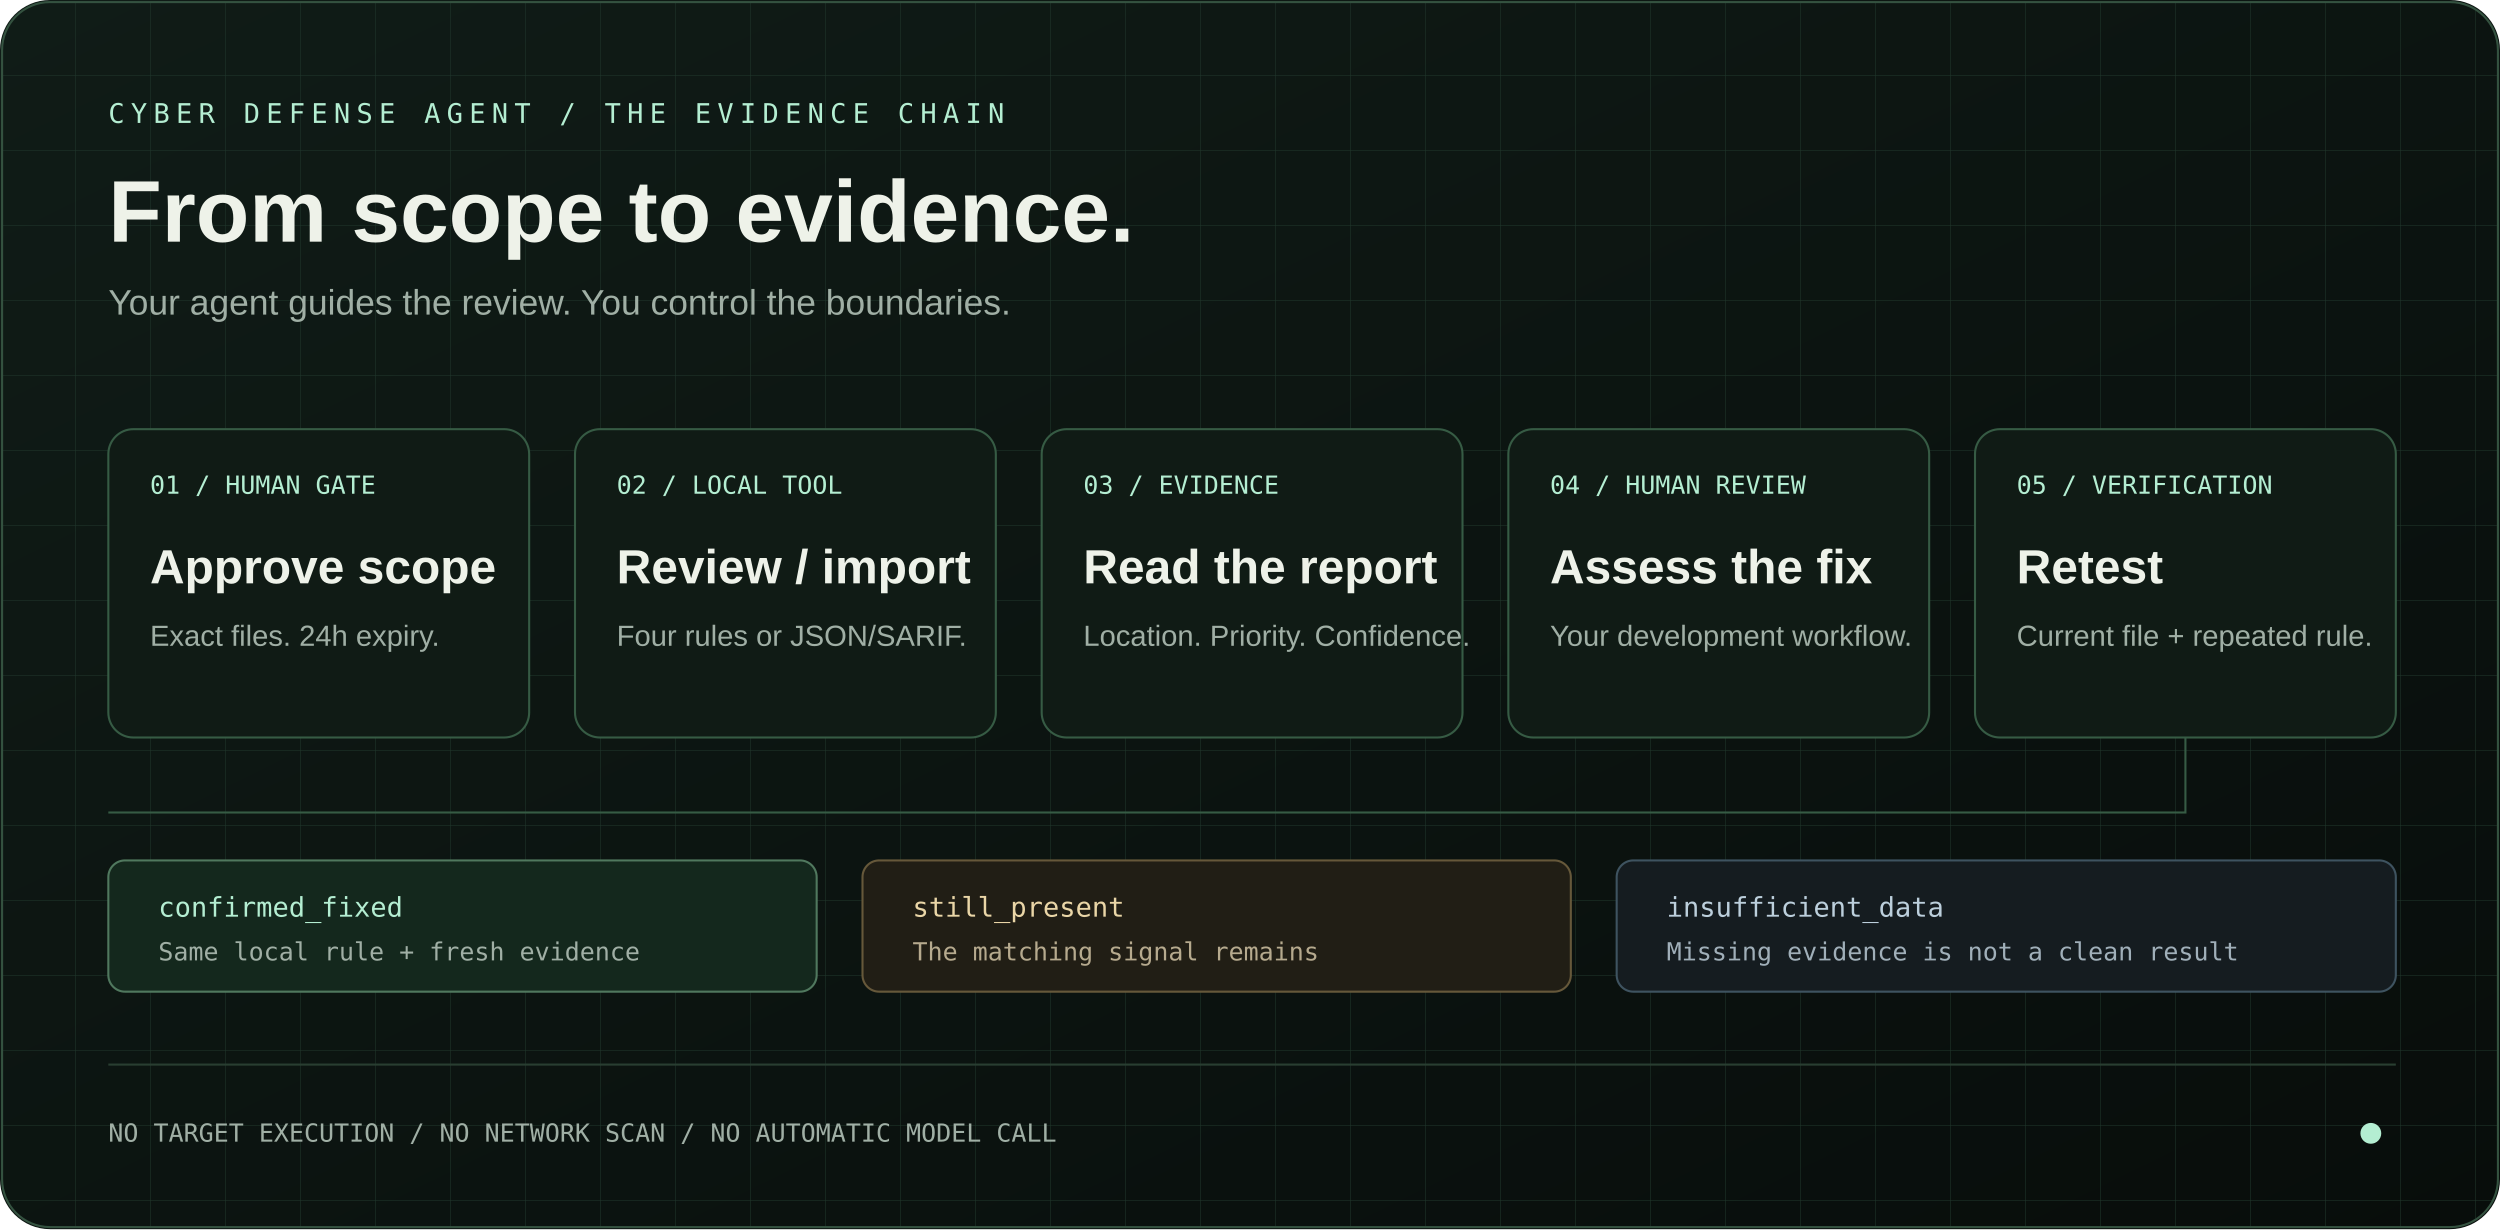
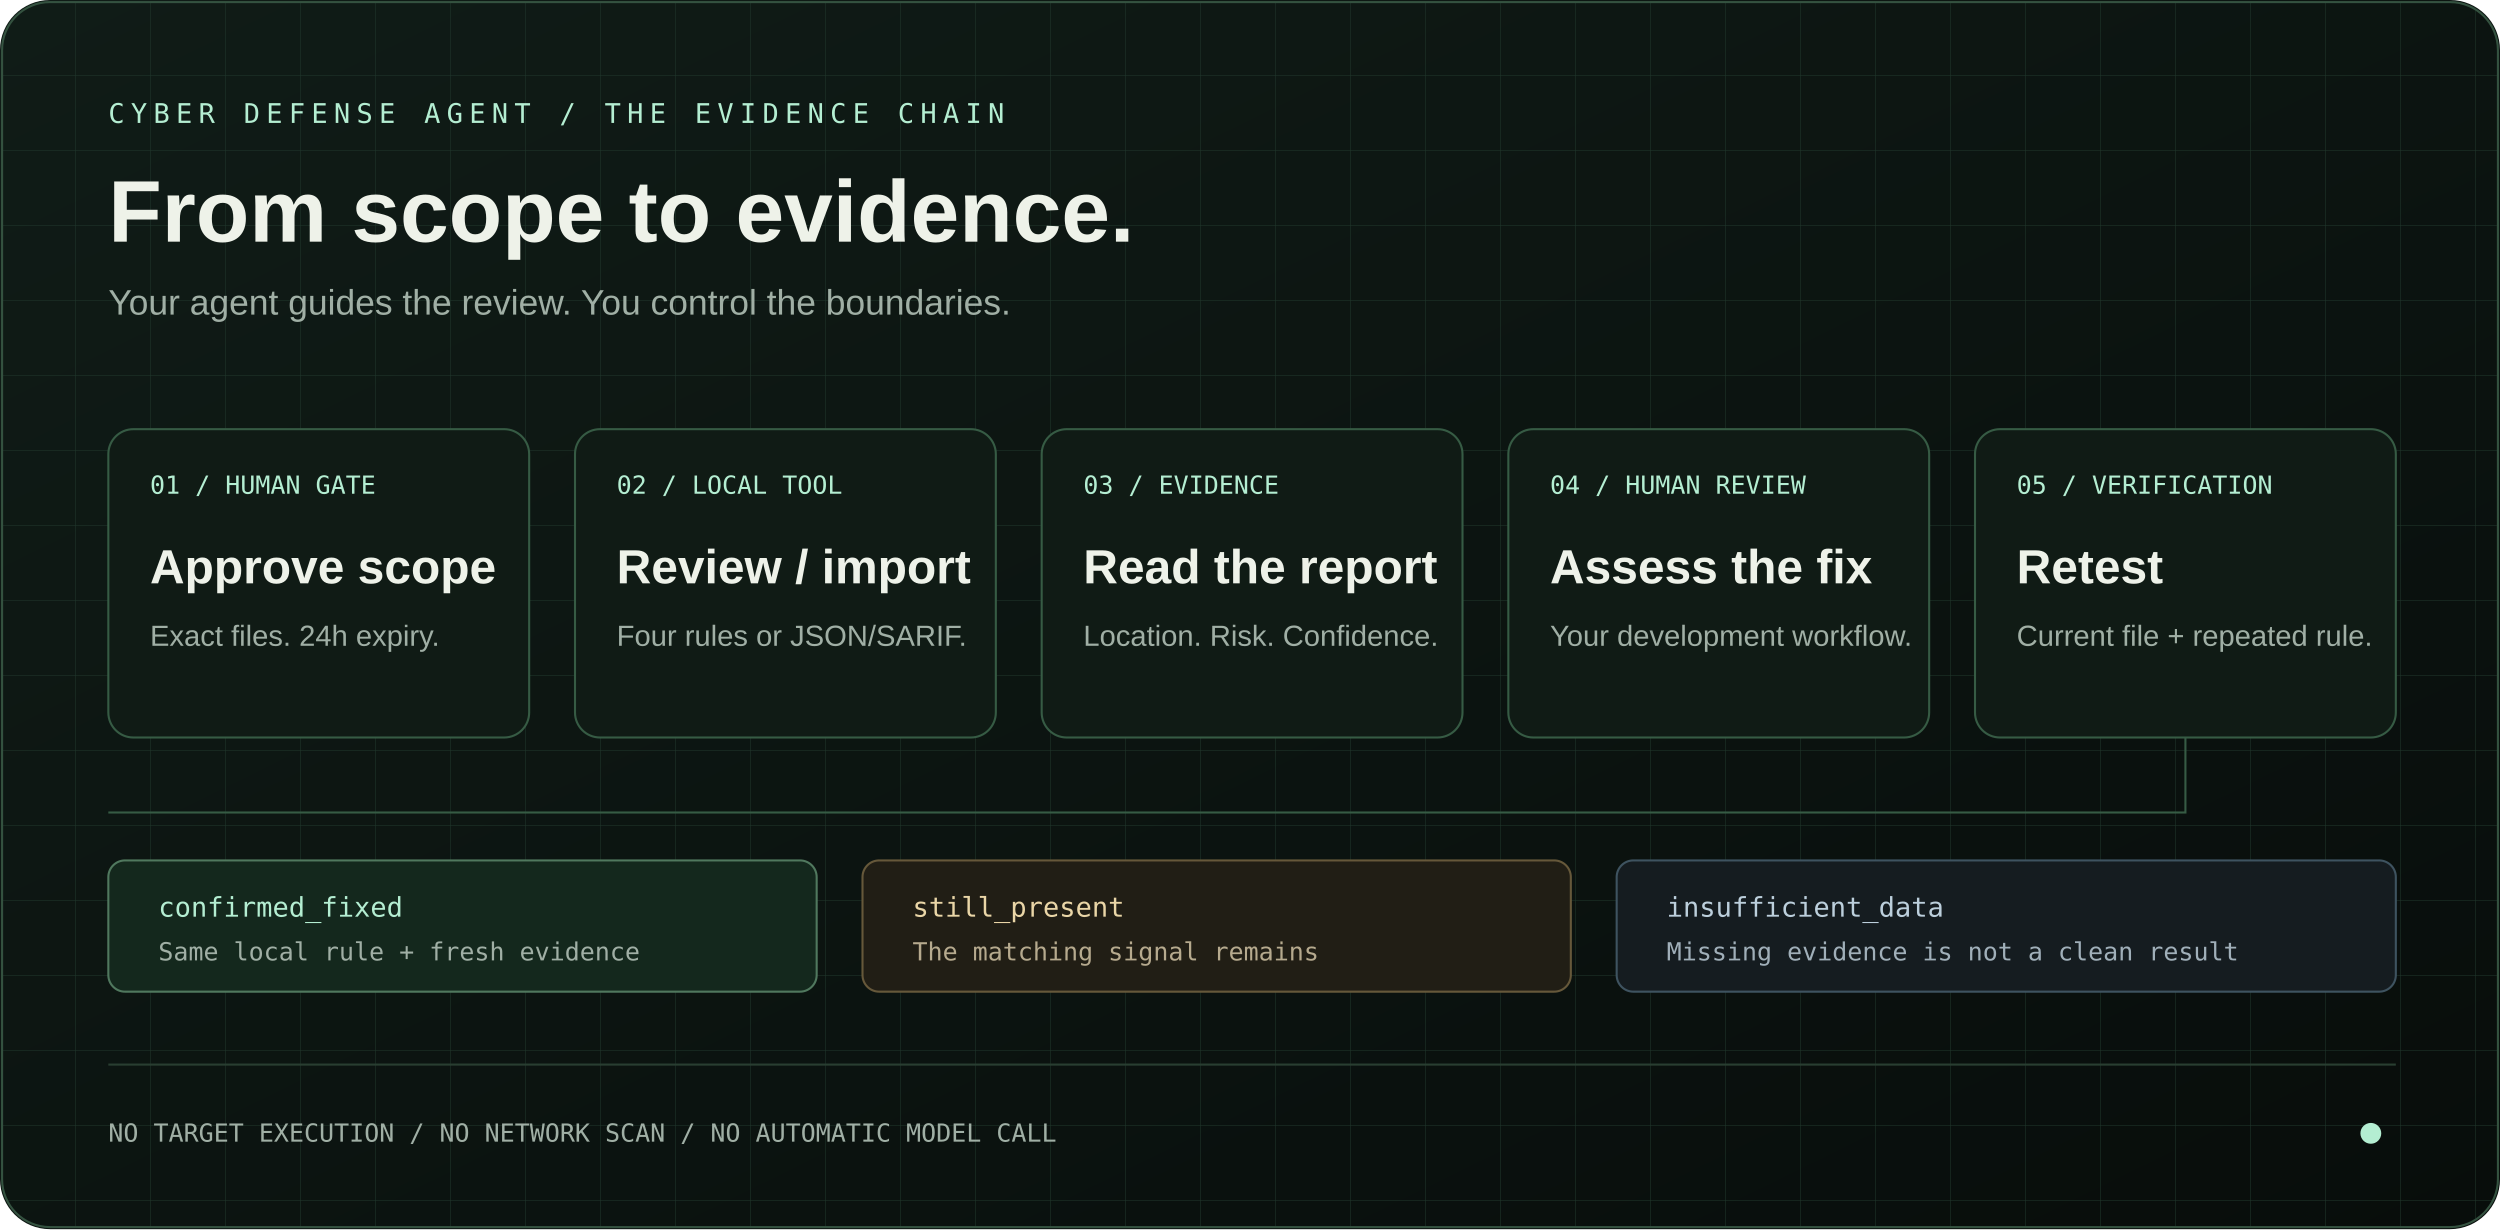
<svg xmlns="http://www.w3.org/2000/svg" width="1200" height="590" viewBox="0 0 1200 590" role="img" aria-labelledby="title desc">
  <defs>
    <linearGradient id="bg" x2="1" y2="1">
      <stop stop-color="#101c17" />
      <stop offset="1" stop-color="#080d0b" />
    </linearGradient>
    <linearGradient id="beam">
      <stop stop-color="#284c3b" />
      <stop offset=".5" stop-color="#b4eed2" />
      <stop offset="1" stop-color="#284c3b" />
    </linearGradient>
    <pattern id="grid" width="36" height="36" patternUnits="userSpaceOnUse">
      <path d="M36 0H0V36" fill="none" stroke="#21382c" stroke-width=".5" />
    </pattern>
  </defs>
  <rect width="1200" height="590" rx="24" fill="url(#bg)" />
  <rect x="1" y="1" width="1198" height="588" rx="23" fill="url(#grid)" stroke="#345240" />
  <g font-family="Arial,sans-serif">
    <text x="52" y="59" font-family="monospace" font-size="13" fill="#b4eed2" letter-spacing="3">CYBER DEFENSE AGENT / THE EVIDENCE CHAIN</text>
    <text x="52" y="116" font-size="42" fill="#eef2e9" font-weight="700">From scope to evidence.</text>
    <text x="52" y="151" font-size="17" fill="#a0afa5">Your agent guides the review. You control the boundaries.</text>
    <path d="M120 271H1080" stroke="url(#beam)" stroke-width="2" />
    <g fill="#101b15" stroke="#365b44">
      <rect x="52" y="206" width="202" height="148" rx="12" />
      <rect x="276" y="206" width="202" height="148" rx="12" />
      <rect x="500" y="206" width="202" height="148" rx="12" />
      <rect x="724" y="206" width="202" height="148" rx="12" />
      <rect x="948" y="206" width="202" height="148" rx="12" />
    </g>
    <g fill="#b4eed2" font-family="monospace" font-size="12">
      <text x="72" y="237">01 / HUMAN GATE</text>
      <text x="296" y="237">02 / LOCAL TOOL</text>
      <text x="520" y="237">03 / EVIDENCE</text>
      <text x="744" y="237">04 / HUMAN REVIEW</text>
      <text x="968" y="237">05 / VERIFICATION</text>
    </g>
    <g fill="#eef2e9" font-size="23" font-weight="700">
      <text x="72" y="280">Approve scope</text>
      <text x="296" y="280">Review / import</text>
      <text x="520" y="280">Read the report</text>
      <text x="744" y="280">Assess the fix</text>
      <text x="968" y="280">Retest</text>
    </g>
    <g fill="#a0afa5" font-size="14">
      <text x="72" y="310">Exact files. 24h expiry.</text>
      <text x="296" y="310">Four rules or JSON/SARIF.</text>
-       <text x="520" y="310">Location. Priority. Confidence.</text>
+       <text x="520" y="310">Location. Risk. Confidence.</text>
      <text x="744" y="310">Your development workflow.</text>
      <text x="968" y="310">Current file + repeated rule.</text>
    </g>
    <path d="M1049 354V390H52" stroke="#365b44" fill="none" />
    <g font-family="monospace" font-size="13">
      <rect x="52" y="413" width="340" height="63" rx="8" fill="#14281d" stroke="#50785e" />
      <text x="76" y="440" fill="#b4eed2">confirmed_fixed</text>
      <text x="76" y="461" fill="#a0afa5" font-size="12">Same local rule + fresh evidence</text>
      <rect x="414" y="413" width="340" height="63" rx="8" fill="#211e15" stroke="#66583a" />
      <text x="438" y="440" fill="#ead6a7">still_present</text>
      <text x="438" y="461" fill="#b6aa8e" font-size="12">The matching signal remains</text>
      <rect x="776" y="413" width="374" height="63" rx="8" fill="#151c20" stroke="#3e5360" />
      <text x="800" y="440" fill="#bccfdc">insufficient_data</text>
      <text x="800" y="461" fill="#a0afb9" font-size="12">Missing evidence is not a clean result</text>
    </g>
    <path d="M52 511H1150" stroke="#293e31" />
    <text x="52" y="548" fill="#a0afa5" font-family="monospace" font-size="12">NO TARGET EXECUTION  /  NO NETWORK SCAN  /  NO AUTOMATIC MODEL CALL</text>
    <circle cx="1138" cy="544" r="5" fill="#b4eed2" />
  </g>
</svg>
